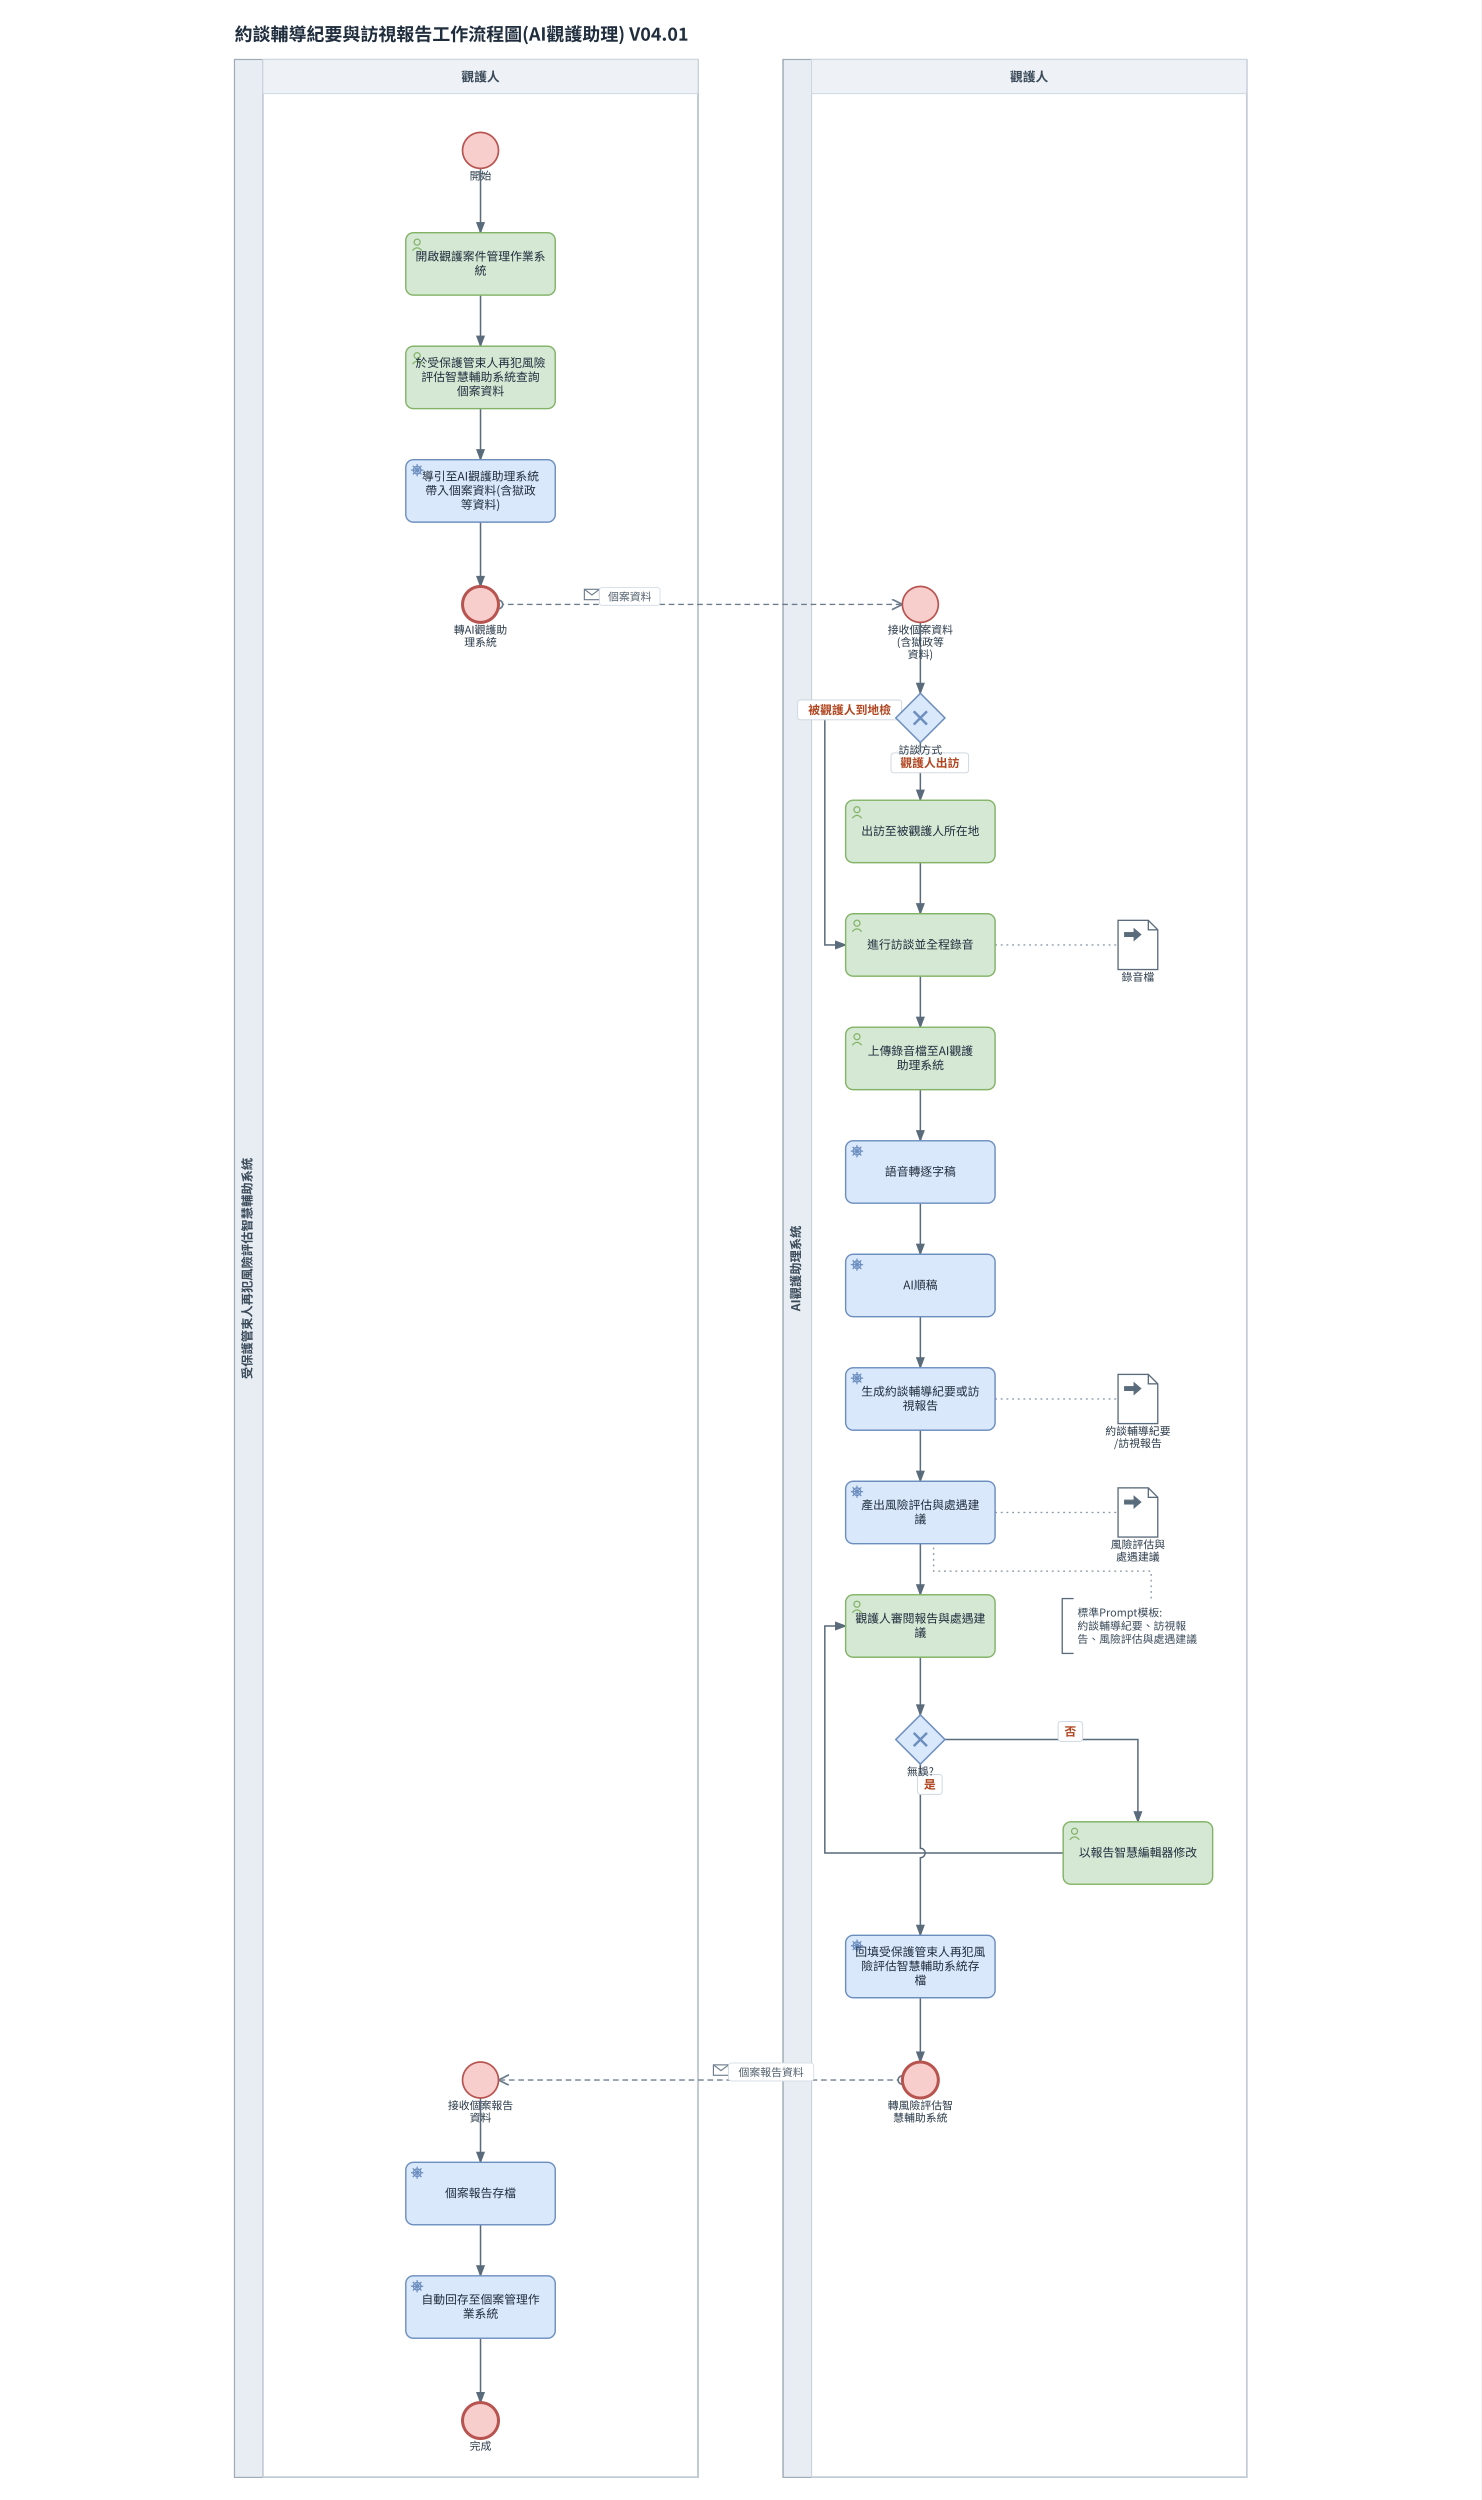
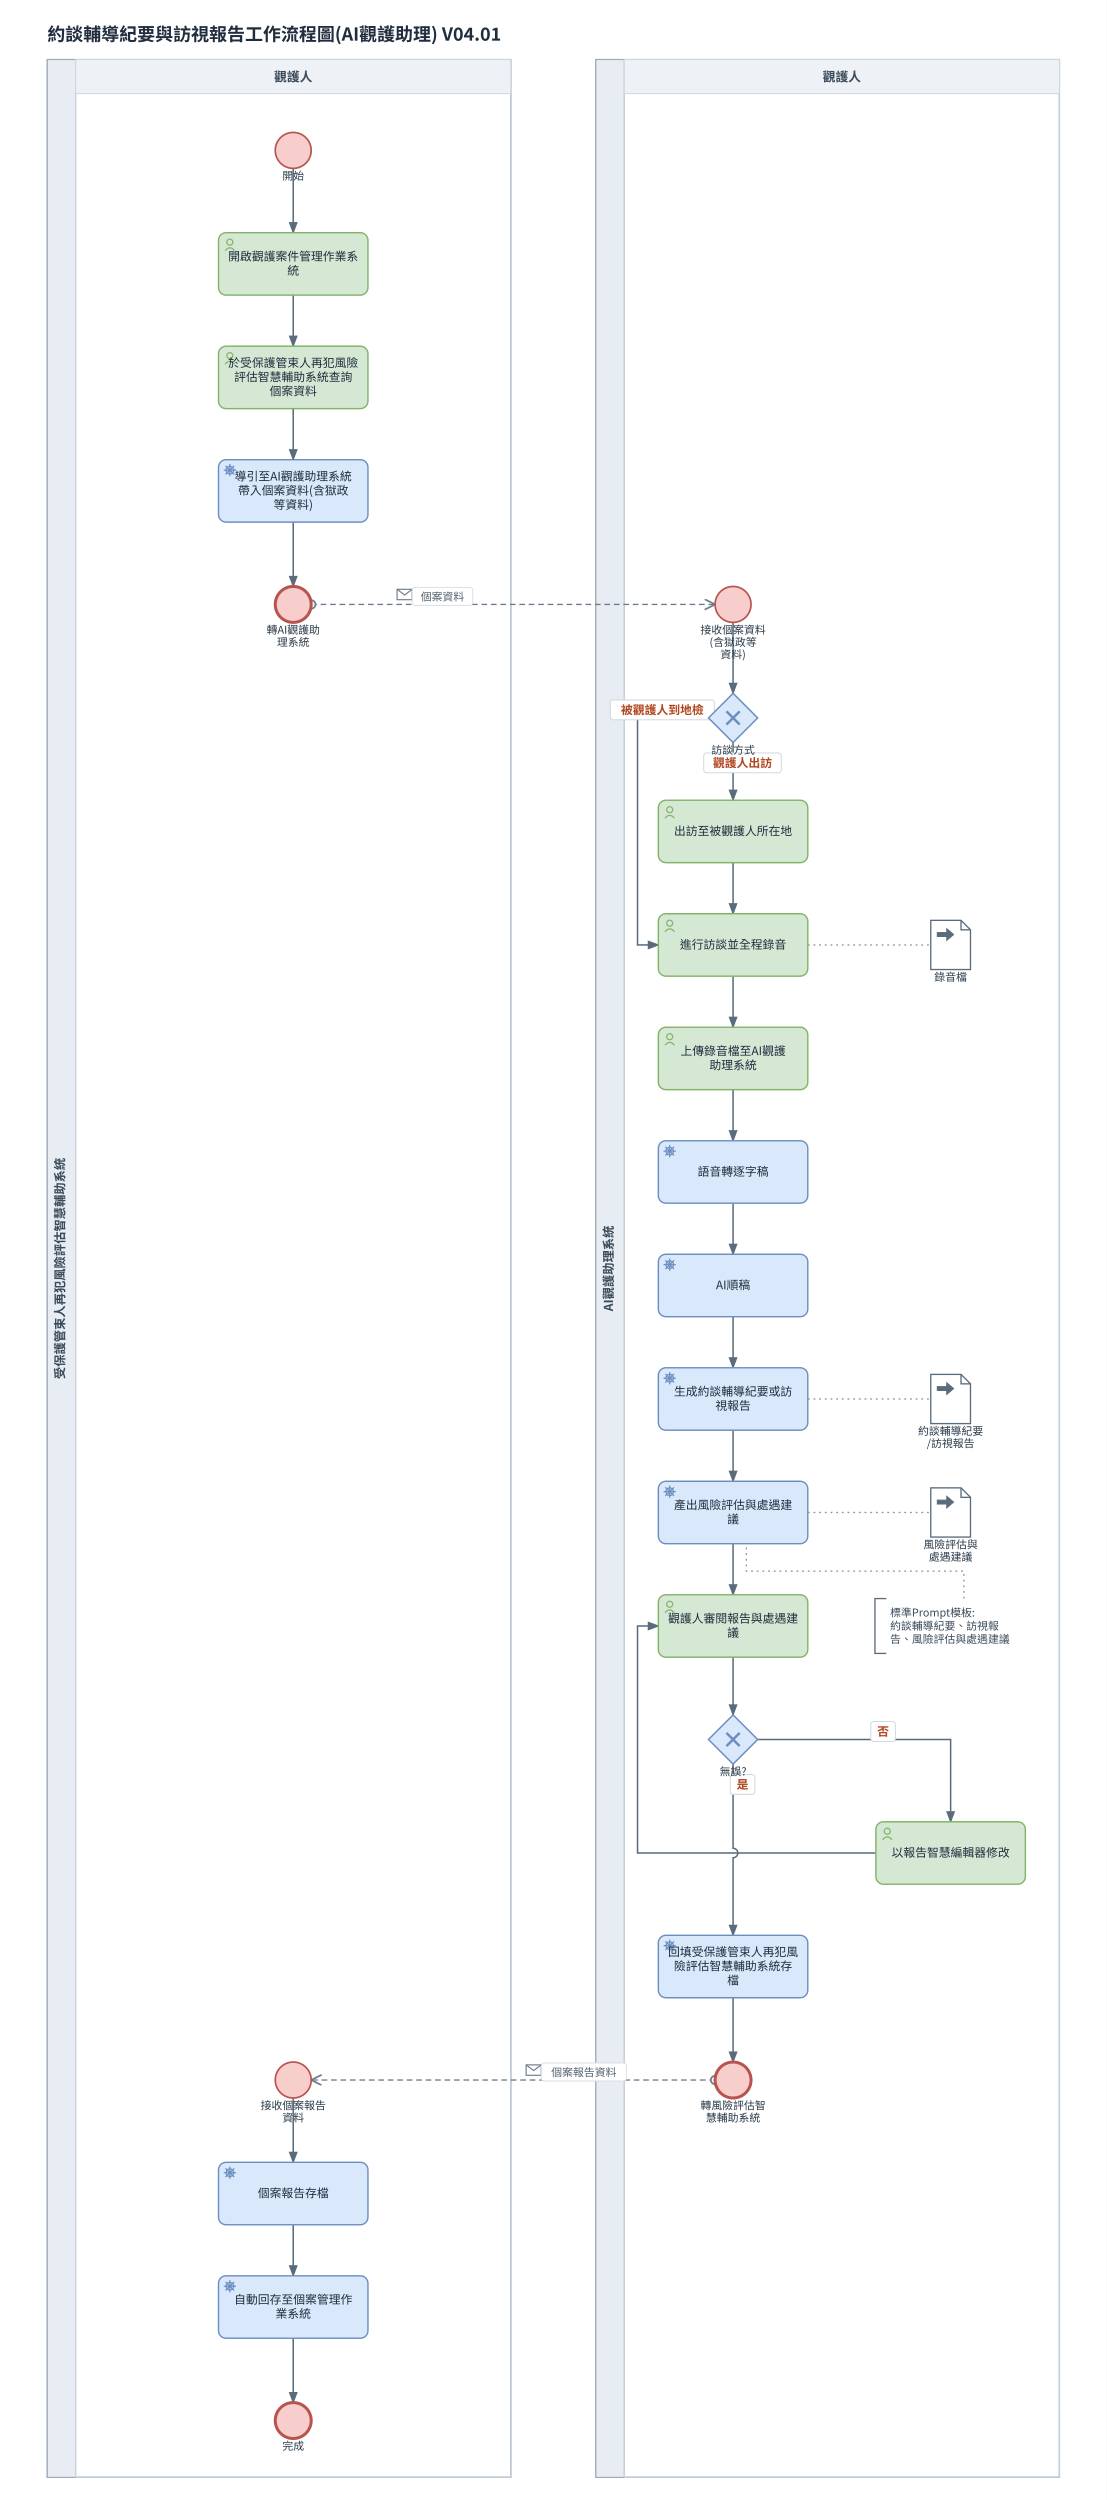
- <svg xmlns="http://www.w3.org/2000/svg" role="img" aria-label="約談輔導紀要與訪視報告工作流程圖(AI觀護助理) V04.01" viewBox="-108 7 1566 2643" data-pad="capped" font-family="Microsoft JhengHei, PingFang TC, Noto Sans CJK TC, sans-serif">
-   <rect x="-108" y="7" width="1566" height="2643" fill="#ffffff" />
+ <svg xmlns="http://www.w3.org/2000/svg" role="img" aria-label="約談輔導紀要與訪視報告工作流程圖(AI觀護助理) V04.01" viewBox="90 7 1170 2643" width="1170" height="2643" data-pad="capped" font-family="Microsoft JhengHei, PingFang TC, Noto Sans CJK TC, sans-serif">
+   <rect x="90" y="7" width="1170" height="2643" fill="#ffffff" />
  <text x="140" y="50" font-size="19" font-weight="bold" fill="#1f2d3d">約談輔導紀要與訪視報告工作流程圖(AI觀護助理) V04.01</text>
  <defs>
    <marker id="arr" markerWidth="9" markerHeight="9" refX="7" refY="3" orient="auto" markerUnits="strokeWidth">
      <path d="M0,0 L8,3 L0,6 Z" fill="#5a6b7b" />
    </marker>
    <marker id="mfarr" markerWidth="11" markerHeight="11" refX="8" refY="4" orient="auto" markerUnits="strokeWidth">
      <path d="M0,0 L8,4 L0,8" fill="none" stroke="#6b7b8b" stroke-width="1.3" />
    </marker>
    <marker id="mfdot" markerWidth="10" markerHeight="10" refX="5" refY="5" orient="auto" markerUnits="strokeWidth">
      <circle cx="5" cy="5" r="3.2" fill="#fff" stroke="#6b7b8b" stroke-width="1.3" />
    </marker>
  </defs>
  <rect x="140" y="70" width="490" height="2556" fill="none" stroke="#9aa7b4" stroke-width="1.5" />
  <rect x="140" y="70" width="30" height="2556" fill="#e7edf3" stroke="#9aa7b4" />
  <text x="158" y="1348.0" font-size="13" font-weight="bold" fill="#3a4a59" text-anchor="middle" transform="rotate(-90 158 1348.0)">受保護管束人再犯風險評估智慧輔助系統</text>
  <rect x="170" y="70" width="460" height="2556" fill="none" stroke="#cdd6df" />
  <rect x="170" y="70" width="460" height="36" fill="#eef2f6" stroke="#cdd6df" />
  <text x="400.0" y="93" font-size="13.5" font-weight="bold" fill="#3a4a59" text-anchor="middle">觀護人</text>
  <rect x="720" y="70" width="490" height="2556" fill="none" stroke="#9aa7b4" stroke-width="1.5" />
  <rect x="720" y="70" width="30" height="2556" fill="#e7edf3" stroke="#9aa7b4" />
  <text x="738" y="1348.0" font-size="13" font-weight="bold" fill="#3a4a59" text-anchor="middle" transform="rotate(-90 738 1348.0)">AI觀護助理系統</text>
  <rect x="750" y="70" width="460" height="2556" fill="none" stroke="#cdd6df" />
  <rect x="750" y="70" width="460" height="36" fill="#eef2f6" stroke="#cdd6df" />
  <text x="980.0" y="93" font-size="13.5" font-weight="bold" fill="#3a4a59" text-anchor="middle">觀護人</text>
  <path d="M400,185 L400,253" fill="none" stroke="#5a6b7b" stroke-width="1.6" marker-end="url(#arr)" />
  <path d="M400,319 L400,373" fill="none" stroke="#5a6b7b" stroke-width="1.6" marker-end="url(#arr)" />
  <path d="M400,439 L400,493" fill="none" stroke="#5a6b7b" stroke-width="1.6" marker-end="url(#arr)" />
  <path d="M400,559 L400,627" fill="none" stroke="#5a6b7b" stroke-width="1.6" marker-end="url(#arr)" />
  <path d="M400,2225 L400,2293" fill="none" stroke="#5a6b7b" stroke-width="1.6" marker-end="url(#arr)" />
  <path d="M400,2359 L400,2413" fill="none" stroke="#5a6b7b" stroke-width="1.6" marker-end="url(#arr)" />
  <path d="M400,2479 L400,2547" fill="none" stroke="#5a6b7b" stroke-width="1.6" marker-end="url(#arr)" />
  <path d="M865,665 L865,740" fill="none" stroke="#5a6b7b" stroke-width="1.6" marker-end="url(#arr)" />
  <path d="M865,792 L865,853" fill="none" stroke="#5a6b7b" stroke-width="1.6" marker-end="url(#arr)" />
  <rect x="834.0" y="803" width="82" height="21" fill="#fff" stroke="#cdd6df" rx="3" />
  <text x="875.0" y="818" font-size="12.5" fill="#b0451f" text-anchor="middle" font-weight="bold">觀護人出訪</text>
  <path d="M839,766 L764,766 L764,1006 L786,1006" fill="none" stroke="#5a6b7b" stroke-width="1.6" marker-end="url(#arr)" />
  <rect x="735.25" y="747.0" width="110" height="21" fill="#fff" stroke="#cdd6df" rx="3" />
  <text x="790.25" y="762.0" font-size="12.5" fill="#b0451f" text-anchor="middle" font-weight="bold">被觀護人到地檢</text>
  <path d="M865,919 L865,973" fill="none" stroke="#5a6b7b" stroke-width="1.6" marker-end="url(#arr)" />
  <path d="M865,1039 L865,1093" fill="none" stroke="#5a6b7b" stroke-width="1.6" marker-end="url(#arr)" />
  <path d="M865,1159 L865,1213" fill="none" stroke="#5a6b7b" stroke-width="1.6" marker-end="url(#arr)" />
  <path d="M865,1279 L865,1333" fill="none" stroke="#5a6b7b" stroke-width="1.6" marker-end="url(#arr)" />
  <path d="M865,1399 L865,1453" fill="none" stroke="#5a6b7b" stroke-width="1.6" marker-end="url(#arr)" />
  <path d="M865,1519 L865,1573" fill="none" stroke="#5a6b7b" stroke-width="1.6" marker-end="url(#arr)" />
  <path d="M865,1639 L865,1693" fill="none" stroke="#5a6b7b" stroke-width="1.6" marker-end="url(#arr)" />
  <path d="M865,1759 L865,1820" fill="none" stroke="#5a6b7b" stroke-width="1.6" marker-end="url(#arr)" />
  <path d="M891,1846 L1095,1846 L1095,1933" fill="none" stroke="#5a6b7b" stroke-width="1.6" marker-end="url(#arr)" />
  <rect x="1010.6" y="1827.0" width="26" height="21" fill="#fff" stroke="#cdd6df" rx="3" />
  <text x="1023.6" y="1842.0" font-size="12.5" fill="#b0451f" text-anchor="middle" font-weight="bold">否</text>
  <path d="M1016,1966 L764,1966 L764,1726 L786,1726" fill="none" stroke="#5a6b7b" stroke-width="1.6" marker-end="url(#arr)" />
  <path d="M865,1872 L865,1961 A5,5 0 0 1 865,1971 L865,2053" fill="none" stroke="#5a6b7b" stroke-width="1.6" marker-end="url(#arr)" />
  <rect x="862.0" y="1883" width="26" height="21" fill="#fff" stroke="#cdd6df" rx="3" />
  <text x="875.0" y="1898" font-size="12.5" fill="#b0451f" text-anchor="middle" font-weight="bold">是</text>
  <path d="M865,2119 L865,2187" fill="none" stroke="#5a6b7b" stroke-width="1.6" marker-end="url(#arr)" />
  <path d="M944,1006 L1074,1006" fill="none" stroke="#8a99a8" stroke-width="1.4" stroke-dasharray="2,4" />
  <path d="M944,1486 L1074,1486" fill="none" stroke="#8a99a8" stroke-width="1.4" stroke-dasharray="2,4" />
  <path d="M944,1606 L1074,1606" fill="none" stroke="#8a99a8" stroke-width="1.4" stroke-dasharray="2,4" />
  <path d="M1109,1697 L1109,1668 L879,1668 L879,1639" fill="none" stroke="#8a99a8" stroke-width="1.4" stroke-dasharray="2,4" />
  <polyline points="419,646 632,646 632,646 846,646" fill="none" stroke="#6b7b8b" stroke-width="1.4" stroke-dasharray="6 4" marker-start="url(#mfdot)" marker-end="url(#mfarr)" />
  <rect x="509.775" y="630.0" width="16" height="11" fill="#ffffff" stroke="#6b7b8b" stroke-width="1.2" />
  <path d="M509.775,630.0 L517.775,636.0 L525.775,630.0" fill="none" stroke="#6b7b8b" stroke-width="1.2" />
  <rect x="525.775" y="628.0" width="64" height="19" fill="#fff" stroke="#d7dee6" rx="3" />
  <text x="557.775" y="642.0" font-size="11.5" fill="#52606d" text-anchor="middle">個案資料</text>
  <polyline points="846,2206 632,2206 632,2206 419,2206" fill="none" stroke="#6b7b8b" stroke-width="1.4" stroke-dasharray="6 4" marker-start="url(#mfdot)" marker-end="url(#mfarr)" />
  <rect x="646.225" y="2190.0" width="16" height="11" fill="#ffffff" stroke="#6b7b8b" stroke-width="1.2" />
  <path d="M646.225,2190.0 L654.225,2196.0 L662.225,2190.0" fill="none" stroke="#6b7b8b" stroke-width="1.2" />
  <rect x="662.225" y="2188.0" width="90" height="19" fill="#fff" stroke="#d7dee6" rx="3" />
  <text x="707.225" y="2202.0" font-size="11.5" fill="#52606d" text-anchor="middle">個案報告資料</text>
  <circle cx="400.0" cy="166.0" r="19.0" fill="#f8cecc" stroke="#b85450" stroke-width="1.8" />
  <text x="400.0" y="197" font-size="11.5" fill="#2a3a49" text-anchor="middle">開始</text>
  <rect x="321" y="253" width="158" height="66" rx="8" fill="#d5e8d4" stroke="#82b366" stroke-width="1.5" />
  <circle cx="333" cy="263" r="3.2" fill="none" stroke="#82b366" stroke-width="1.3" />
  <path d="M328,272 Q333,266 338,272" fill="none" stroke="#82b366" stroke-width="1.3" />
  <text x="400.0" y="282.5" font-size="12.5" fill="#1f2d3d" text-anchor="middle">開啟觀護案件管理作業系</text>
  <text x="400.0" y="297.5" font-size="12.5" fill="#1f2d3d" text-anchor="middle">統</text>
  <rect x="321" y="373" width="158" height="66" rx="8" fill="#d5e8d4" stroke="#82b366" stroke-width="1.5" />
  <circle cx="333" cy="383" r="3.2" fill="none" stroke="#82b366" stroke-width="1.3" />
  <path d="M328,392 Q333,386 338,392" fill="none" stroke="#82b366" stroke-width="1.3" />
  <text x="400.0" y="395.0" font-size="12.5" fill="#1f2d3d" text-anchor="middle">於受保護管束人再犯風險</text>
  <text x="400.0" y="410.0" font-size="12.5" fill="#1f2d3d" text-anchor="middle">評估
智慧輔助系統查詢</text>
  <text x="400.0" y="425.0" font-size="12.5" fill="#1f2d3d" text-anchor="middle">個案資料</text>
  <rect x="321" y="493" width="158" height="66" rx="8" fill="#dae8fc" stroke="#6c8ebf" stroke-width="1.5" />
  <circle cx="333" cy="504" r="4" fill="none" stroke="#6c8ebf" stroke-width="1.3" />
  <path d="M333,504 l6.5,0.0 M333,504 l-6.5,0.0 M333,504 l0.0,6.5 M333,504 l0.0,-6.5 M333,504 l4.595,4.595 M333,504 l-4.595,4.595 M333,504 l4.595,-4.595 M333,504 l-4.595,-4.595 " stroke="#6c8ebf" stroke-width="1.3" fill="none" />
  <text x="400.0" y="515.0" font-size="12.5" fill="#1f2d3d" text-anchor="middle">導引至AI觀護助理系統</text>
  <text x="400.0" y="530.0" font-size="12.5" fill="#1f2d3d" text-anchor="middle">
帶入個案資料(含獄政</text>
  <text x="400.0" y="545.0" font-size="12.5" fill="#1f2d3d" text-anchor="middle">等資料)</text>
  <circle cx="400.0" cy="646.0" r="19.0" fill="#f8cecc" stroke="#b85450" stroke-width="3.2" />
  <text x="400.0" y="677" font-size="11.5" fill="#2a3a49" text-anchor="middle">轉AI觀護助</text>
  <text x="400.0" y="690" font-size="11.5" fill="#2a3a49" text-anchor="middle">理系統</text>
  <circle cx="400.0" cy="2206.0" r="19.0" fill="#f8cecc" stroke="#b85450" stroke-width="1.8" />
  <text x="400.0" y="2237" font-size="11.5" fill="#2a3a49" text-anchor="middle">接收個案報告</text>
  <text x="400.0" y="2250" font-size="11.5" fill="#2a3a49" text-anchor="middle">資料</text>
  <rect x="321" y="2293" width="158" height="66" rx="8" fill="#dae8fc" stroke="#6c8ebf" stroke-width="1.5" />
  <circle cx="333" cy="2304" r="4" fill="none" stroke="#6c8ebf" stroke-width="1.3" />
  <path d="M333,2304 l6.5,0.0 M333,2304 l-6.5,0.0 M333,2304 l0.0,6.5 M333,2304 l0.0,-6.5 M333,2304 l4.595,4.595 M333,2304 l-4.595,4.595 M333,2304 l4.595,-4.595 M333,2304 l-4.595,-4.595 " stroke="#6c8ebf" stroke-width="1.3" fill="none" />
  <text x="400.0" y="2330.0" font-size="12.5" fill="#1f2d3d" text-anchor="middle">個案報告存檔</text>
  <rect x="321" y="2413" width="158" height="66" rx="8" fill="#dae8fc" stroke="#6c8ebf" stroke-width="1.5" />
  <circle cx="333" cy="2424" r="4" fill="none" stroke="#6c8ebf" stroke-width="1.3" />
  <path d="M333,2424 l6.5,0.0 M333,2424 l-6.5,0.0 M333,2424 l0.0,6.5 M333,2424 l0.0,-6.5 M333,2424 l4.595,4.595 M333,2424 l-4.595,4.595 M333,2424 l4.595,-4.595 M333,2424 l-4.595,-4.595 " stroke="#6c8ebf" stroke-width="1.3" fill="none" />
  <text x="400.0" y="2442.5" font-size="12.5" fill="#1f2d3d" text-anchor="middle">自動回存至
個案管理作</text>
  <text x="400.0" y="2457.5" font-size="12.5" fill="#1f2d3d" text-anchor="middle">業系統</text>
  <circle cx="400.0" cy="2566.0" r="19.0" fill="#f8cecc" stroke="#b85450" stroke-width="3.2" />
  <text x="400.0" y="2597" font-size="11.5" fill="#2a3a49" text-anchor="middle">完成</text>
  <circle cx="865.0" cy="646.0" r="19.0" fill="#f8cecc" stroke="#b85450" stroke-width="1.8" />
  <text x="865.0" y="677" font-size="11.5" fill="#2a3a49" text-anchor="middle">接收個案資料</text>
  <text x="865.0" y="690" font-size="11.5" fill="#2a3a49" text-anchor="middle">
(含獄政等</text>
  <text x="865.0" y="703" font-size="11.5" fill="#2a3a49" text-anchor="middle">資料)</text>
  <polygon points="865.0,740 891,766.0 865.0,792 839,766.0" fill="#dae8fc" stroke="#6c8ebf" stroke-width="1.6" />
  <path d="M858.0,759.0 L872.0,773.0 M858.0,773.0 L872.0,759.0" stroke="#6c8ebf" stroke-width="2.6" fill="none" />
  <text x="865.0" y="804" font-size="11.5" fill="#2a3a49" text-anchor="middle">訪談方式</text>
  <rect x="786" y="853" width="158" height="66" rx="8" fill="#d5e8d4" stroke="#82b366" stroke-width="1.5" />
  <circle cx="798" cy="863" r="3.2" fill="none" stroke="#82b366" stroke-width="1.3" />
  <path d="M793,872 Q798,866 803,872" fill="none" stroke="#82b366" stroke-width="1.3" />
  <text x="865.0" y="890.0" font-size="12.5" fill="#1f2d3d" text-anchor="middle">出訪至被觀護人所在地</text>
  <rect x="786" y="973" width="158" height="66" rx="8" fill="#d5e8d4" stroke="#82b366" stroke-width="1.5" />
  <circle cx="798" cy="983" r="3.2" fill="none" stroke="#82b366" stroke-width="1.3" />
  <path d="M793,992 Q798,986 803,992" fill="none" stroke="#82b366" stroke-width="1.3" />
  <text x="865.0" y="1010.0" font-size="12.5" fill="#1f2d3d" text-anchor="middle">進行訪談並全程錄音</text>
  <path d="M1074,980 L1106,980 L1116,990 L1116,1032 L1074,1032 Z" fill="#ffffff" stroke="#5a6b7b" stroke-width="1.4" />
  <path d="M1106,980 L1106,990 L1116,990" fill="none" stroke="#5a6b7b" stroke-width="1.4" />
  <path d="M1081,993 L1091,993 L1091,989 L1098,995 L1091,1001 L1091,997 L1081,997 Z" fill="#5a6b7b" stroke="#5a6b7b" stroke-width="1.2" />
  <text x="1095.0" y="1044" font-size="11.5" fill="#2a3a49" text-anchor="middle">錄音檔</text>
  <rect x="786" y="1093" width="158" height="66" rx="8" fill="#d5e8d4" stroke="#82b366" stroke-width="1.5" />
  <circle cx="798" cy="1103" r="3.2" fill="none" stroke="#82b366" stroke-width="1.3" />
  <path d="M793,1112 Q798,1106 803,1112" fill="none" stroke="#82b366" stroke-width="1.3" />
  <text x="865.0" y="1122.5" font-size="12.5" fill="#1f2d3d" text-anchor="middle">上傳錄音檔至
AI觀護</text>
  <text x="865.0" y="1137.5" font-size="12.5" fill="#1f2d3d" text-anchor="middle">助理系統</text>
  <rect x="786" y="1213" width="158" height="66" rx="8" fill="#dae8fc" stroke="#6c8ebf" stroke-width="1.5" />
  <circle cx="798" cy="1224" r="4" fill="none" stroke="#6c8ebf" stroke-width="1.3" />
  <path d="M798,1224 l6.5,0.0 M798,1224 l-6.5,0.0 M798,1224 l0.0,6.5 M798,1224 l0.0,-6.5 M798,1224 l4.595,4.595 M798,1224 l-4.595,4.595 M798,1224 l4.595,-4.595 M798,1224 l-4.595,-4.595 " stroke="#6c8ebf" stroke-width="1.3" fill="none" />
  <text x="865.0" y="1250.0" font-size="12.5" fill="#1f2d3d" text-anchor="middle">語音轉逐字稿</text>
  <rect x="786" y="1333" width="158" height="66" rx="8" fill="#dae8fc" stroke="#6c8ebf" stroke-width="1.5" />
  <circle cx="798" cy="1344" r="4" fill="none" stroke="#6c8ebf" stroke-width="1.3" />
  <path d="M798,1344 l6.5,0.0 M798,1344 l-6.5,0.0 M798,1344 l0.0,6.5 M798,1344 l0.0,-6.5 M798,1344 l4.595,4.595 M798,1344 l-4.595,4.595 M798,1344 l4.595,-4.595 M798,1344 l-4.595,-4.595 " stroke="#6c8ebf" stroke-width="1.3" fill="none" />
  <text x="865.0" y="1370.0" font-size="12.5" fill="#1f2d3d" text-anchor="middle">AI順稿</text>
  <rect x="786" y="1453" width="158" height="66" rx="8" fill="#dae8fc" stroke="#6c8ebf" stroke-width="1.5" />
  <circle cx="798" cy="1464" r="4" fill="none" stroke="#6c8ebf" stroke-width="1.3" />
  <path d="M798,1464 l6.5,0.0 M798,1464 l-6.5,0.0 M798,1464 l0.0,6.5 M798,1464 l0.0,-6.5 M798,1464 l4.595,4.595 M798,1464 l-4.595,4.595 M798,1464 l4.595,-4.595 M798,1464 l-4.595,-4.595 " stroke="#6c8ebf" stroke-width="1.3" fill="none" />
  <text x="865.0" y="1482.5" font-size="12.5" fill="#1f2d3d" text-anchor="middle">生成約談輔導紀要
或訪</text>
  <text x="865.0" y="1497.5" font-size="12.5" fill="#1f2d3d" text-anchor="middle">視報告</text>
  <path d="M1074,1460 L1106,1460 L1116,1470 L1116,1512 L1074,1512 Z" fill="#ffffff" stroke="#5a6b7b" stroke-width="1.4" />
  <path d="M1106,1460 L1106,1470 L1116,1470" fill="none" stroke="#5a6b7b" stroke-width="1.4" />
  <path d="M1081,1473 L1091,1473 L1091,1469 L1098,1475 L1091,1481 L1091,1477 L1081,1477 Z" fill="#5a6b7b" stroke="#5a6b7b" stroke-width="1.2" />
  <text x="1095.0" y="1524" font-size="11.5" fill="#2a3a49" text-anchor="middle">約談輔導紀要</text>
  <text x="1095.0" y="1537" font-size="11.5" fill="#2a3a49" text-anchor="middle">/
訪視報告</text>
  <rect x="786" y="1573" width="158" height="66" rx="8" fill="#dae8fc" stroke="#6c8ebf" stroke-width="1.5" />
  <circle cx="798" cy="1584" r="4" fill="none" stroke="#6c8ebf" stroke-width="1.3" />
  <path d="M798,1584 l6.5,0.0 M798,1584 l-6.5,0.0 M798,1584 l0.0,6.5 M798,1584 l0.0,-6.5 M798,1584 l4.595,4.595 M798,1584 l-4.595,4.595 M798,1584 l4.595,-4.595 M798,1584 l-4.595,-4.595 " stroke="#6c8ebf" stroke-width="1.3" fill="none" />
  <text x="865.0" y="1602.5" font-size="12.5" fill="#1f2d3d" text-anchor="middle">產出風險評估與
處遇建</text>
  <text x="865.0" y="1617.5" font-size="12.5" fill="#1f2d3d" text-anchor="middle">議</text>
  <path d="M1074,1580 L1106,1580 L1116,1590 L1116,1632 L1074,1632 Z" fill="#ffffff" stroke="#5a6b7b" stroke-width="1.4" />
  <path d="M1106,1580 L1106,1590 L1116,1590" fill="none" stroke="#5a6b7b" stroke-width="1.4" />
  <path d="M1081,1593 L1091,1593 L1091,1589 L1098,1595 L1091,1601 L1091,1597 L1081,1597 Z" fill="#5a6b7b" stroke="#5a6b7b" stroke-width="1.2" />
  <text x="1095.0" y="1644" font-size="11.5" fill="#2a3a49" text-anchor="middle">風險評估與
</text>
  <text x="1095.0" y="1657" font-size="11.5" fill="#2a3a49" text-anchor="middle">處遇建議</text>
  <path d="M1027,1697 L1015,1697 L1015,1755 L1027,1755" fill="none" stroke="#5a6b7b" stroke-width="1.4" />
  <text x="1031" y="1716.0" font-size="11.5" fill="#3a4a59">標準Prompt模板:</text>
  <text x="1031" y="1730.0" font-size="11.5" fill="#3a4a59">約談輔導紀要、
訪視報</text>
  <text x="1031" y="1744.0" font-size="11.5" fill="#3a4a59">告、風險評估與處遇建議</text>
  <rect x="786" y="1693" width="158" height="66" rx="8" fill="#d5e8d4" stroke="#82b366" stroke-width="1.5" />
  <circle cx="798" cy="1703" r="3.2" fill="none" stroke="#82b366" stroke-width="1.3" />
  <path d="M793,1712 Q798,1706 803,1712" fill="none" stroke="#82b366" stroke-width="1.3" />
  <text x="865.0" y="1722.5" font-size="12.5" fill="#1f2d3d" text-anchor="middle">觀護人審閱報告與處遇建</text>
  <text x="865.0" y="1737.5" font-size="12.5" fill="#1f2d3d" text-anchor="middle">議</text>
  <polygon points="865.0,1820 891,1846.0 865.0,1872 839,1846.0" fill="#dae8fc" stroke="#6c8ebf" stroke-width="1.6" />
  <path d="M858.0,1839.0 L872.0,1853.0 M858.0,1853.0 L872.0,1839.0" stroke="#6c8ebf" stroke-width="2.6" fill="none" />
  <text x="865.0" y="1884" font-size="11.5" fill="#2a3a49" text-anchor="middle">無誤?</text>
  <rect x="1016" y="1933" width="158" height="66" rx="8" fill="#d5e8d4" stroke="#82b366" stroke-width="1.5" />
  <circle cx="1028" cy="1943" r="3.2" fill="none" stroke="#82b366" stroke-width="1.3" />
  <path d="M1023,1952 Q1028,1946 1033,1952" fill="none" stroke="#82b366" stroke-width="1.3" />
  <text x="1095.0" y="1970.0" font-size="12.5" fill="#1f2d3d" text-anchor="middle">以報告智慧編輯器修改</text>
  <rect x="786" y="2053" width="158" height="66" rx="8" fill="#dae8fc" stroke="#6c8ebf" stroke-width="1.5" />
  <circle cx="798" cy="2064" r="4" fill="none" stroke="#6c8ebf" stroke-width="1.3" />
  <path d="M798,2064 l6.5,0.0 M798,2064 l-6.5,0.0 M798,2064 l0.0,6.5 M798,2064 l0.0,-6.5 M798,2064 l4.595,4.595 M798,2064 l-4.595,4.595 M798,2064 l4.595,-4.595 M798,2064 l-4.595,-4.595 " stroke="#6c8ebf" stroke-width="1.3" fill="none" />
  <text x="865.0" y="2075.0" font-size="12.5" fill="#1f2d3d" text-anchor="middle">回填受保護管束人再犯風</text>
  <text x="865.0" y="2090.0" font-size="12.5" fill="#1f2d3d" text-anchor="middle">險評估
智慧輔助系統存</text>
  <text x="865.0" y="2105.0" font-size="12.5" fill="#1f2d3d" text-anchor="middle">檔</text>
  <circle cx="865.0" cy="2206.0" r="19.0" fill="#f8cecc" stroke="#b85450" stroke-width="3.2" />
  <text x="865.0" y="2237" font-size="11.5" fill="#2a3a49" text-anchor="middle">轉風險評估智</text>
  <text x="865.0" y="2250" font-size="11.5" fill="#2a3a49" text-anchor="middle">慧輔助系統</text>
</svg>
